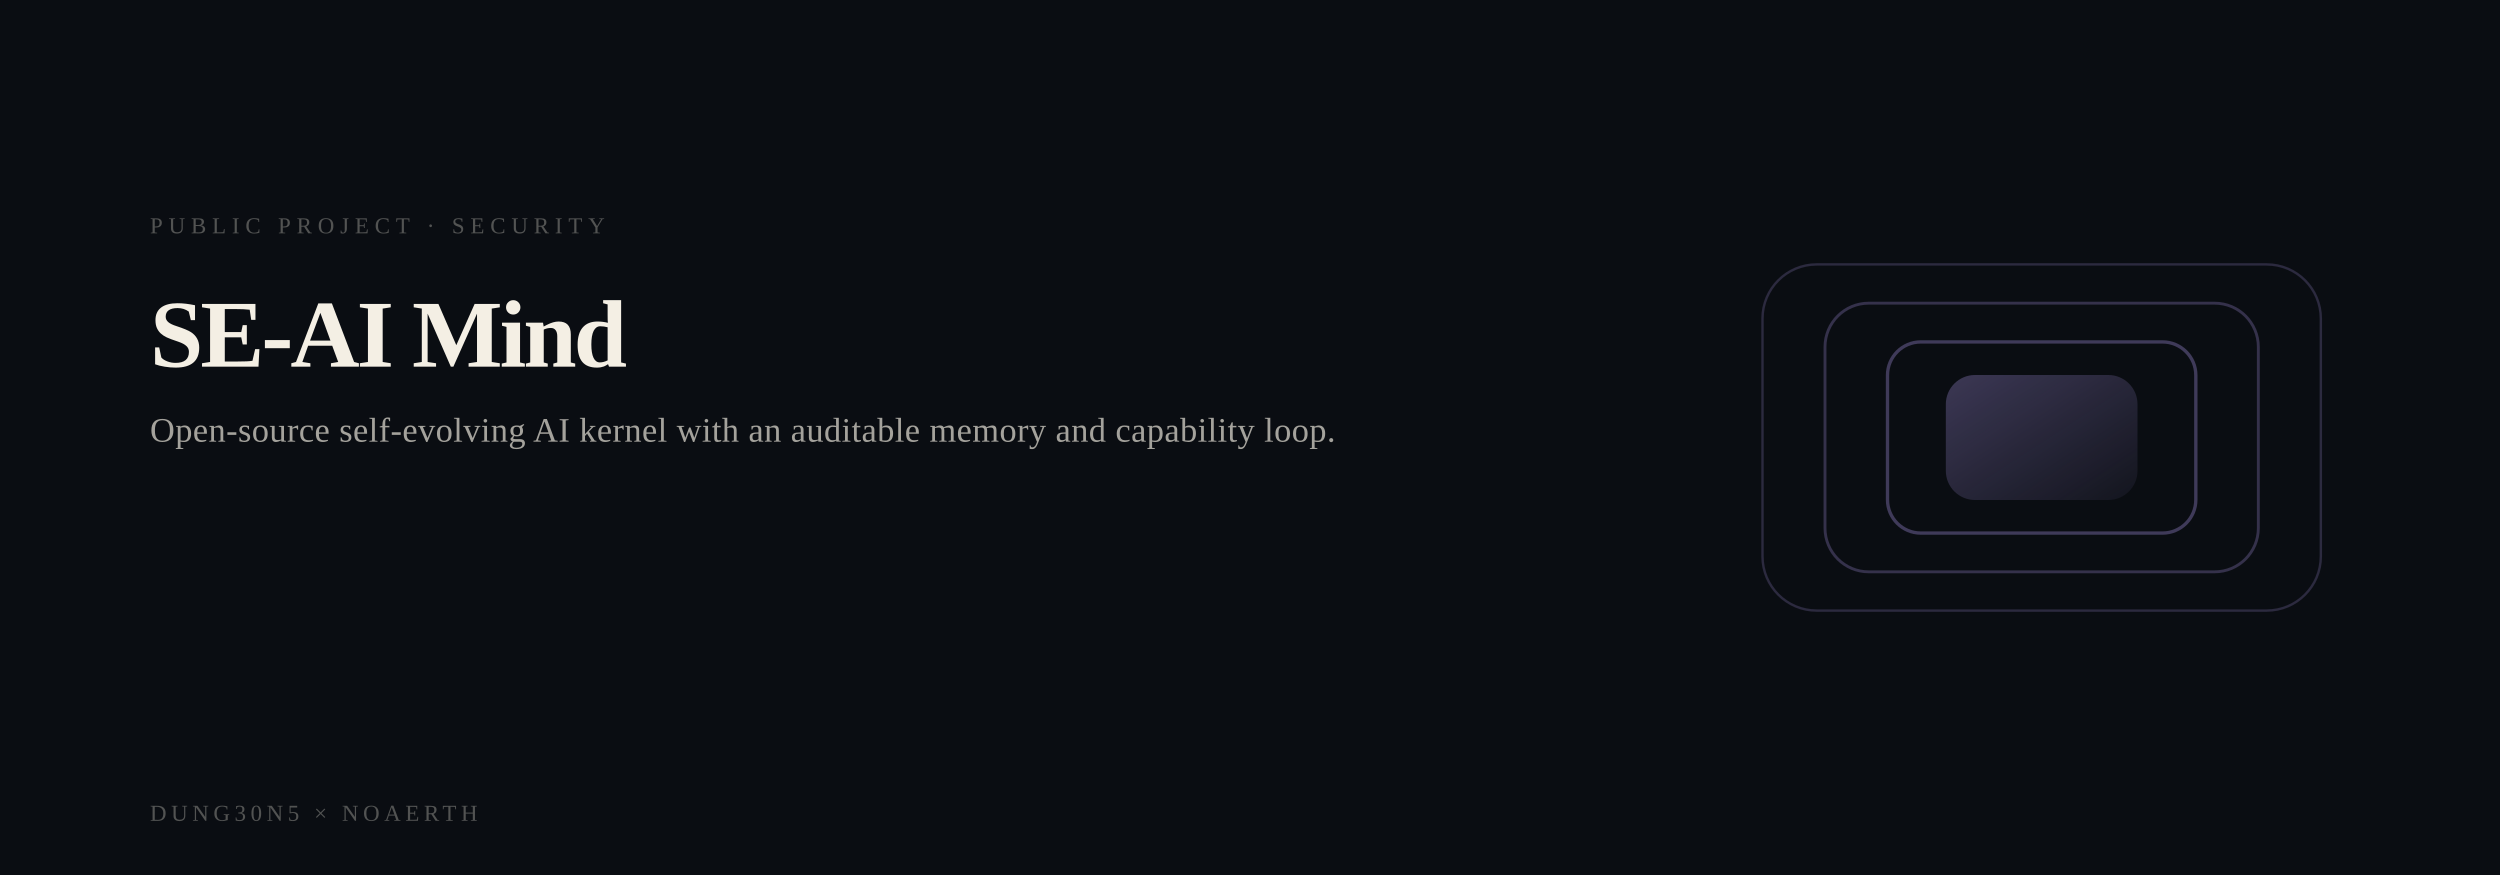
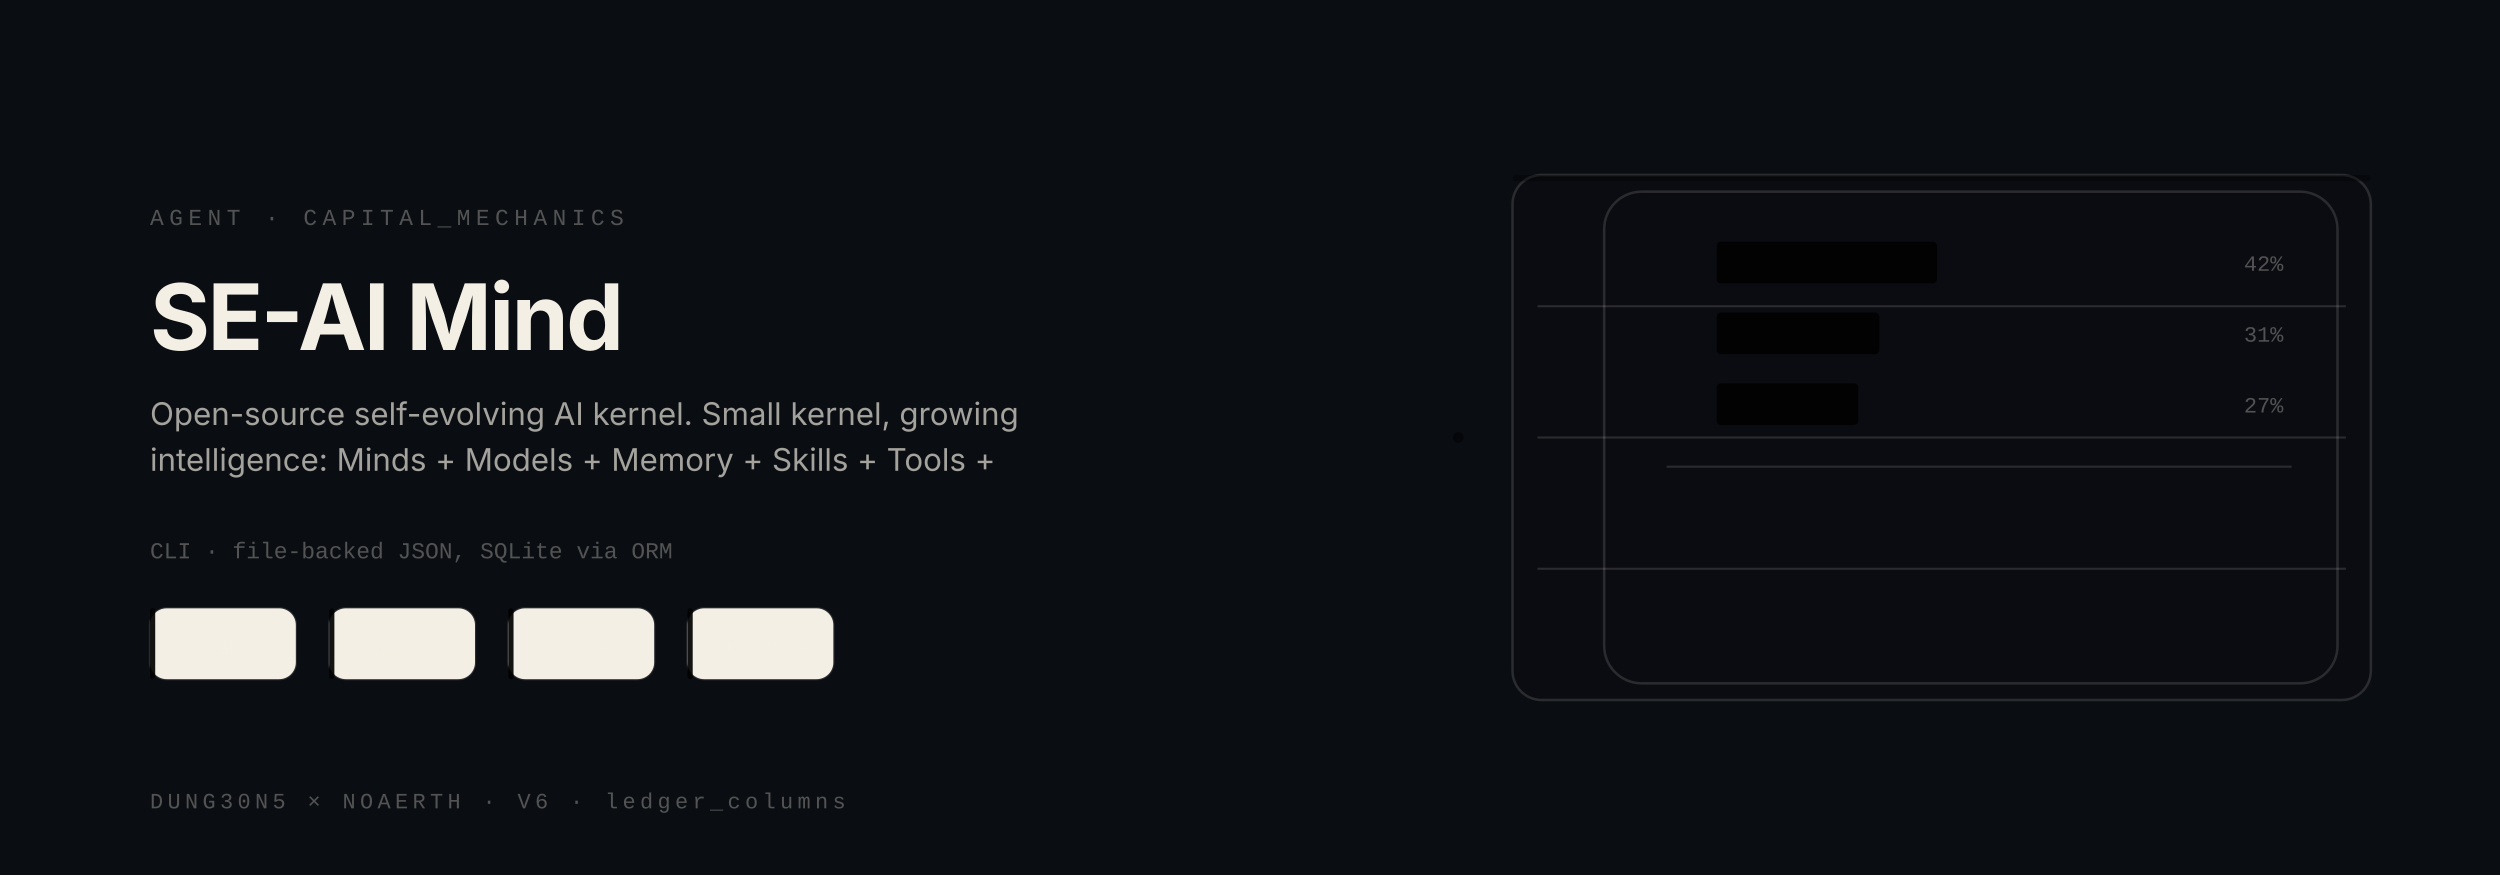
- <svg xmlns="http://www.w3.org/2000/svg" viewBox="0 0 1200 420" width="1200" height="420" role="img" aria-label="SE-AI Mind: closed loop with a verification terminus. Motion depicts objective becomes a plan, tools execute, verification resolves.">
-   <defs>
-     <linearGradient id="hero-seai-mind-dark-a" x1="0" y1="0" x2="1" y2="1">
-       <stop offset="0" stop-color="#9d8bd6" stop-opacity="0.85" />
-       <stop offset="1" stop-color="#9d8bd6" stop-opacity="0.15" />
-     </linearGradient>
-   </defs>
+ <svg xmlns="http://www.w3.org/2000/svg" viewBox="0 0 1200 420" width="1200" height="420" role="img" aria-label="SE-AI Mind: value enters, allocates across positions, and settles">
  <rect width="1200" height="420" fill="#0a0d12" />
-   <rect x="906" y="164.12" width="148" height="91.76" rx="16" fill="none" stroke="#9d8bd6" stroke-width="1.60" opacity="0.36" />
-   <rect x="876" y="145.52" width="208" height="128.96" rx="21" fill="none" stroke="#9d8bd6" stroke-width="1.38" opacity="0.29" />
-   <rect x="846" y="126.92" width="268" height="166.16" rx="26" fill="none" stroke="#9d8bd6" stroke-width="1.16" opacity="0.23" />
-   <rect x="934" y="180" width="92" height="60" rx="14" fill="url(#hero-seai-mind-dark-a)" opacity="0.40" />
-   <text x="72" y="112" fill="#f4efe44f" font-size="11" letter-spacing="2.8">PUBLIC PROJECT · SECURITY</text>
-   <text x="72" y="176" fill="#f4efe4" font-size="46" font-weight="660" letter-spacing="-1.4">SE-AI Mind</text>
-   <text x="72" y="212" fill="#f4efe4a8" font-size="16.5" letter-spacing="0.2">Open-source self-evolving AI kernel with an auditable memory and capability loop.</text>
-   <rect x="72" y="266" width="106" height="40" rx="9" fill="#f4efe4" fill-opacity="0.05" stroke="#f4efe424" stroke-width="1.1" opacity="0">
-     <animate attributeName="opacity" from="0" to="1" dur="0.5s" begin="0.50s" fill="freeze" />
-   </rect>
-   <rect x="72" y="266" width="2.5" height="40" rx="1.2" fill="#9d8bd6" opacity="0">
-     <animate attributeName="opacity" from="0" to="0.9" dur="0.5s" begin="0.50s" fill="freeze" />
-   </rect>
-   <text x="125" y="291" fill="#f4efe4" font-size="11.5" text-anchor="middle" font-family="ui-monospace,SFMono-Regular,Menlo,monospace" opacity="0">objective<animate attributeName="opacity" from="0" to="1" dur="0.5s" begin="0.65s" fill="freeze" />
-   </text>
-   <rect x="194" y="266" width="106" height="40" rx="9" fill="#f4efe4" fill-opacity="0.05" stroke="#f4efe424" stroke-width="1.1" opacity="0">
-     <animate attributeName="opacity" from="0" to="1" dur="0.5s" begin="1.00s" fill="freeze" />
-   </rect>
-   <rect x="194" y="266" width="2.5" height="40" rx="1.2" fill="#9d8bd6" opacity="0">
-     <animate attributeName="opacity" from="0" to="0.9" dur="0.5s" begin="1.00s" fill="freeze" />
-   </rect>
-   <text x="247" y="291" fill="#f4efe4" font-size="11.5" text-anchor="middle" font-family="ui-monospace,SFMono-Regular,Menlo,monospace" opacity="0">plan<animate attributeName="opacity" from="0" to="1" dur="0.5s" begin="1.15s" fill="freeze" />
-   </text>
-   <rect x="316" y="266" width="106" height="40" rx="9" fill="#f4efe4" fill-opacity="0.05" stroke="#f4efe424" stroke-width="1.1" opacity="0">
-     <animate attributeName="opacity" from="0" to="1" dur="0.5s" begin="1.50s" fill="freeze" />
-   </rect>
-   <rect x="316" y="266" width="2.5" height="40" rx="1.2" fill="#9d8bd6" opacity="0">
-     <animate attributeName="opacity" from="0" to="0.9" dur="0.5s" begin="1.50s" fill="freeze" />
-   </rect>
-   <text x="369" y="291" fill="#f4efe4" font-size="11.5" text-anchor="middle" font-family="ui-monospace,SFMono-Regular,Menlo,monospace" opacity="0">constrain<animate attributeName="opacity" from="0" to="1" dur="0.5s" begin="1.65s" fill="freeze" />
-   </text>
-   <rect x="438" y="266" width="106" height="40" rx="9" fill="#f4efe4" fill-opacity="0.05" stroke="#f4efe424" stroke-width="1.1" opacity="0">
-     <animate attributeName="opacity" from="0" to="1" dur="0.5s" begin="2.00s" fill="freeze" />
-   </rect>
-   <rect x="438" y="266" width="2.5" height="40" rx="1.2" fill="#e7c27a" opacity="0">
-     <animate attributeName="opacity" from="0" to="0.9" dur="0.5s" begin="2.00s" fill="freeze" />
-   </rect>
-   <text x="491" y="291" fill="#f4efe4" font-size="11.5" text-anchor="middle" font-family="ui-monospace,SFMono-Regular,Menlo,monospace" opacity="0">verify<animate attributeName="opacity" from="0" to="1" dur="0.5s" begin="2.15s" fill="freeze" />
-   </text>
-   <text x="72" y="394" fill="#f4efe44f" font-size="11" letter-spacing="2.2">DUNG30N5 × NOAERTH</text>
+   <text x="72" y="108" font-family="ui-monospace, SFMono-Regular, Menlo, Monaco, Consolas, 'Liberation Mono', monospace" font-size="11" letter-spacing="2.6" fill="#f4efe44f">AGENT · CAPITAL_MECHANICS</text>
+   <text x="72" y="168" font-family="-apple-system, BlinkMacSystemFont, 'Segoe UI', Inter, Helvetica, Arial, sans-serif" font-size="44" font-weight="660" letter-spacing="-1.2" fill="#f4efe4">SE-AI Mind</text>
+   <text x="72" y="204" font-family="-apple-system, BlinkMacSystemFont, 'Segoe UI', Inter, Helvetica, Arial, sans-serif" font-size="15" fill="#f4efe4a8">Open-source self-evolving AI kernel. Small kernel, growing</text>
+   <text x="72" y="226" font-family="-apple-system, BlinkMacSystemFont, 'Segoe UI', Inter, Helvetica, Arial, sans-serif" font-size="15" fill="#f4efe4a8">intelligence: Minds + Models + Memory + Skills + Tools +</text>
+   <text x="72" y="268" font-family="ui-monospace, SFMono-Regular, Menlo, Monaco, Consolas, 'Liberation Mono', monospace" font-size="11" fill="#f4efe44f">CLI · file-backed JSON, SQLite via ORM</text>
+   <rect x="72.0" y="292.0" width="70.0" height="34.0" rx="8" fill="#f4efe4" stroke="#f4efe424" stroke-width="1.1" />
+   <rect x="72.0" y="292.0" width="2.5" height="34.0" rx="1.2" fill="amber" opacity="0.92" />
+   <text x="107.0" y="314" font-family="ui-monospace, SFMono-Regular, Menlo, Monaco, Consolas, 'Liberation Mono', monospace" font-size="11" fill="#f4efe4" fill-opacity="0.82" text-anchor="middle">web</text>
+   <rect x="158.0" y="292.0" width="70.0" height="34.0" rx="8" fill="#f4efe4" stroke="#f4efe424" stroke-width="1.1" />
+   <rect x="158.0" y="292.0" width="2.5" height="34.0" rx="1.2" fill="amber" opacity="0.92" />
+   <text x="193.0" y="314" font-family="ui-monospace, SFMono-Regular, Menlo, Monaco, Consolas, 'Liberation Mono', monospace" font-size="11" fill="#f4efe4" fill-opacity="0.82" text-anchor="middle">mind</text>
+   <rect x="244.0" y="292.0" width="70.0" height="34.0" rx="8" fill="#f4efe4" stroke="#f4efe424" stroke-width="1.1" />
+   <rect x="244.0" y="292.0" width="2.5" height="34.0" rx="1.2" fill="amber" opacity="0.92" />
+   <text x="279.0" y="314" font-family="ui-monospace, SFMono-Regular, Menlo, Monaco, Consolas, 'Liberation Mono', monospace" font-size="11" fill="#f4efe4" fill-opacity="0.82" text-anchor="middle">core</text>
+   <rect x="330.0" y="292.0" width="70.0" height="34.0" rx="8" fill="#f4efe4" stroke="#f4efe424" stroke-width="1.1" />
+   <rect x="330.0" y="292.0" width="2.5" height="34.0" rx="1.2" fill="mint" opacity="0.92" />
+   <text x="365.0" y="314" font-family="ui-monospace, SFMono-Regular, Menlo, Monaco, Consolas, 'Liberation Mono', monospace" font-size="11" fill="#f4efe4" fill-opacity="0.82" text-anchor="middle">runtime</text>
+   <rect x="726.0" y="84.0" width="412.0" height="252.0" rx="14" fill="amber" fill-opacity="0.05" />
+   <line x1="740.0" y1="85.0" x2="1124.0" y2="85.0" stroke="amber" stroke-width="1.6" opacity="0.4" />
+   <rect x="726.0" y="84.0" width="412.0" height="252.0" rx="14" fill="none" stroke="#f4efe424" stroke-width="1.2" />
+   <line x1="738.0" y1="147.0" x2="1126.0" y2="147.0" stroke="#f4efe424" stroke-width="1" />
+   <line x1="738.0" y1="210.0" x2="1126.0" y2="210.0" stroke="#f4efe424" stroke-width="1" />
+   <line x1="738.0" y1="273.0" x2="1126.0" y2="273.0" stroke="#f4efe424" stroke-width="1" />
+   <rect x="726.0" y="84.0" width="412.0" height="3" rx="1.5" fill="amber" opacity="0.35" />
+   <path d="M1094.0 302.0 h20 M1104.0 292.0 v20" stroke="mint" stroke-width="1.4" opacity="0.6" />
+   <rect x="770" y="92" width="352" height="236" rx="18" fill="none" stroke="#f4efe424" stroke-width="1.2" />
+   <rect x="824.0" y="116.0" width="105.8" height="20.0" rx="2" fill="mint" opacity="0.82" />
+   <text x="1096" y="130" font-family="ui-monospace, SFMono-Regular, Menlo, Monaco, Consolas, 'Liberation Mono', monospace" font-size="10.5" fill="#f4efe44f" text-anchor="end">42%</text>
+   <rect x="824.0" y="150.0" width="78.1" height="20.0" rx="2" fill="amber" opacity="0.82" />
+   <text x="1096" y="164" font-family="ui-monospace, SFMono-Regular, Menlo, Monaco, Consolas, 'Liberation Mono', monospace" font-size="10.5" fill="#f4efe44f" text-anchor="end">31%</text>
+   <rect x="824.0" y="184.0" width="68.0" height="20.0" rx="2" fill="amber" opacity="0.82" />
+   <text x="1096" y="198" font-family="ui-monospace, SFMono-Regular, Menlo, Monaco, Consolas, 'Liberation Mono', monospace" font-size="10.5" fill="#f4efe44f" text-anchor="end">27%</text>
+   <line x1="800" y1="224" x2="1100" y2="224" stroke="#f4efe424" stroke-width="1" />
+   <circle cx="700.0" cy="210.0" r="2.6" fill="amber" opacity="0.5" />
+   <text x="72" y="388" font-family="ui-monospace, SFMono-Regular, Menlo, Monaco, Consolas, 'Liberation Mono', monospace" font-size="10.5" letter-spacing="2.1" fill="#f4efe44f">DUNG30N5 × NOAERTH · V6 · ledger_columns</text>
</svg>
